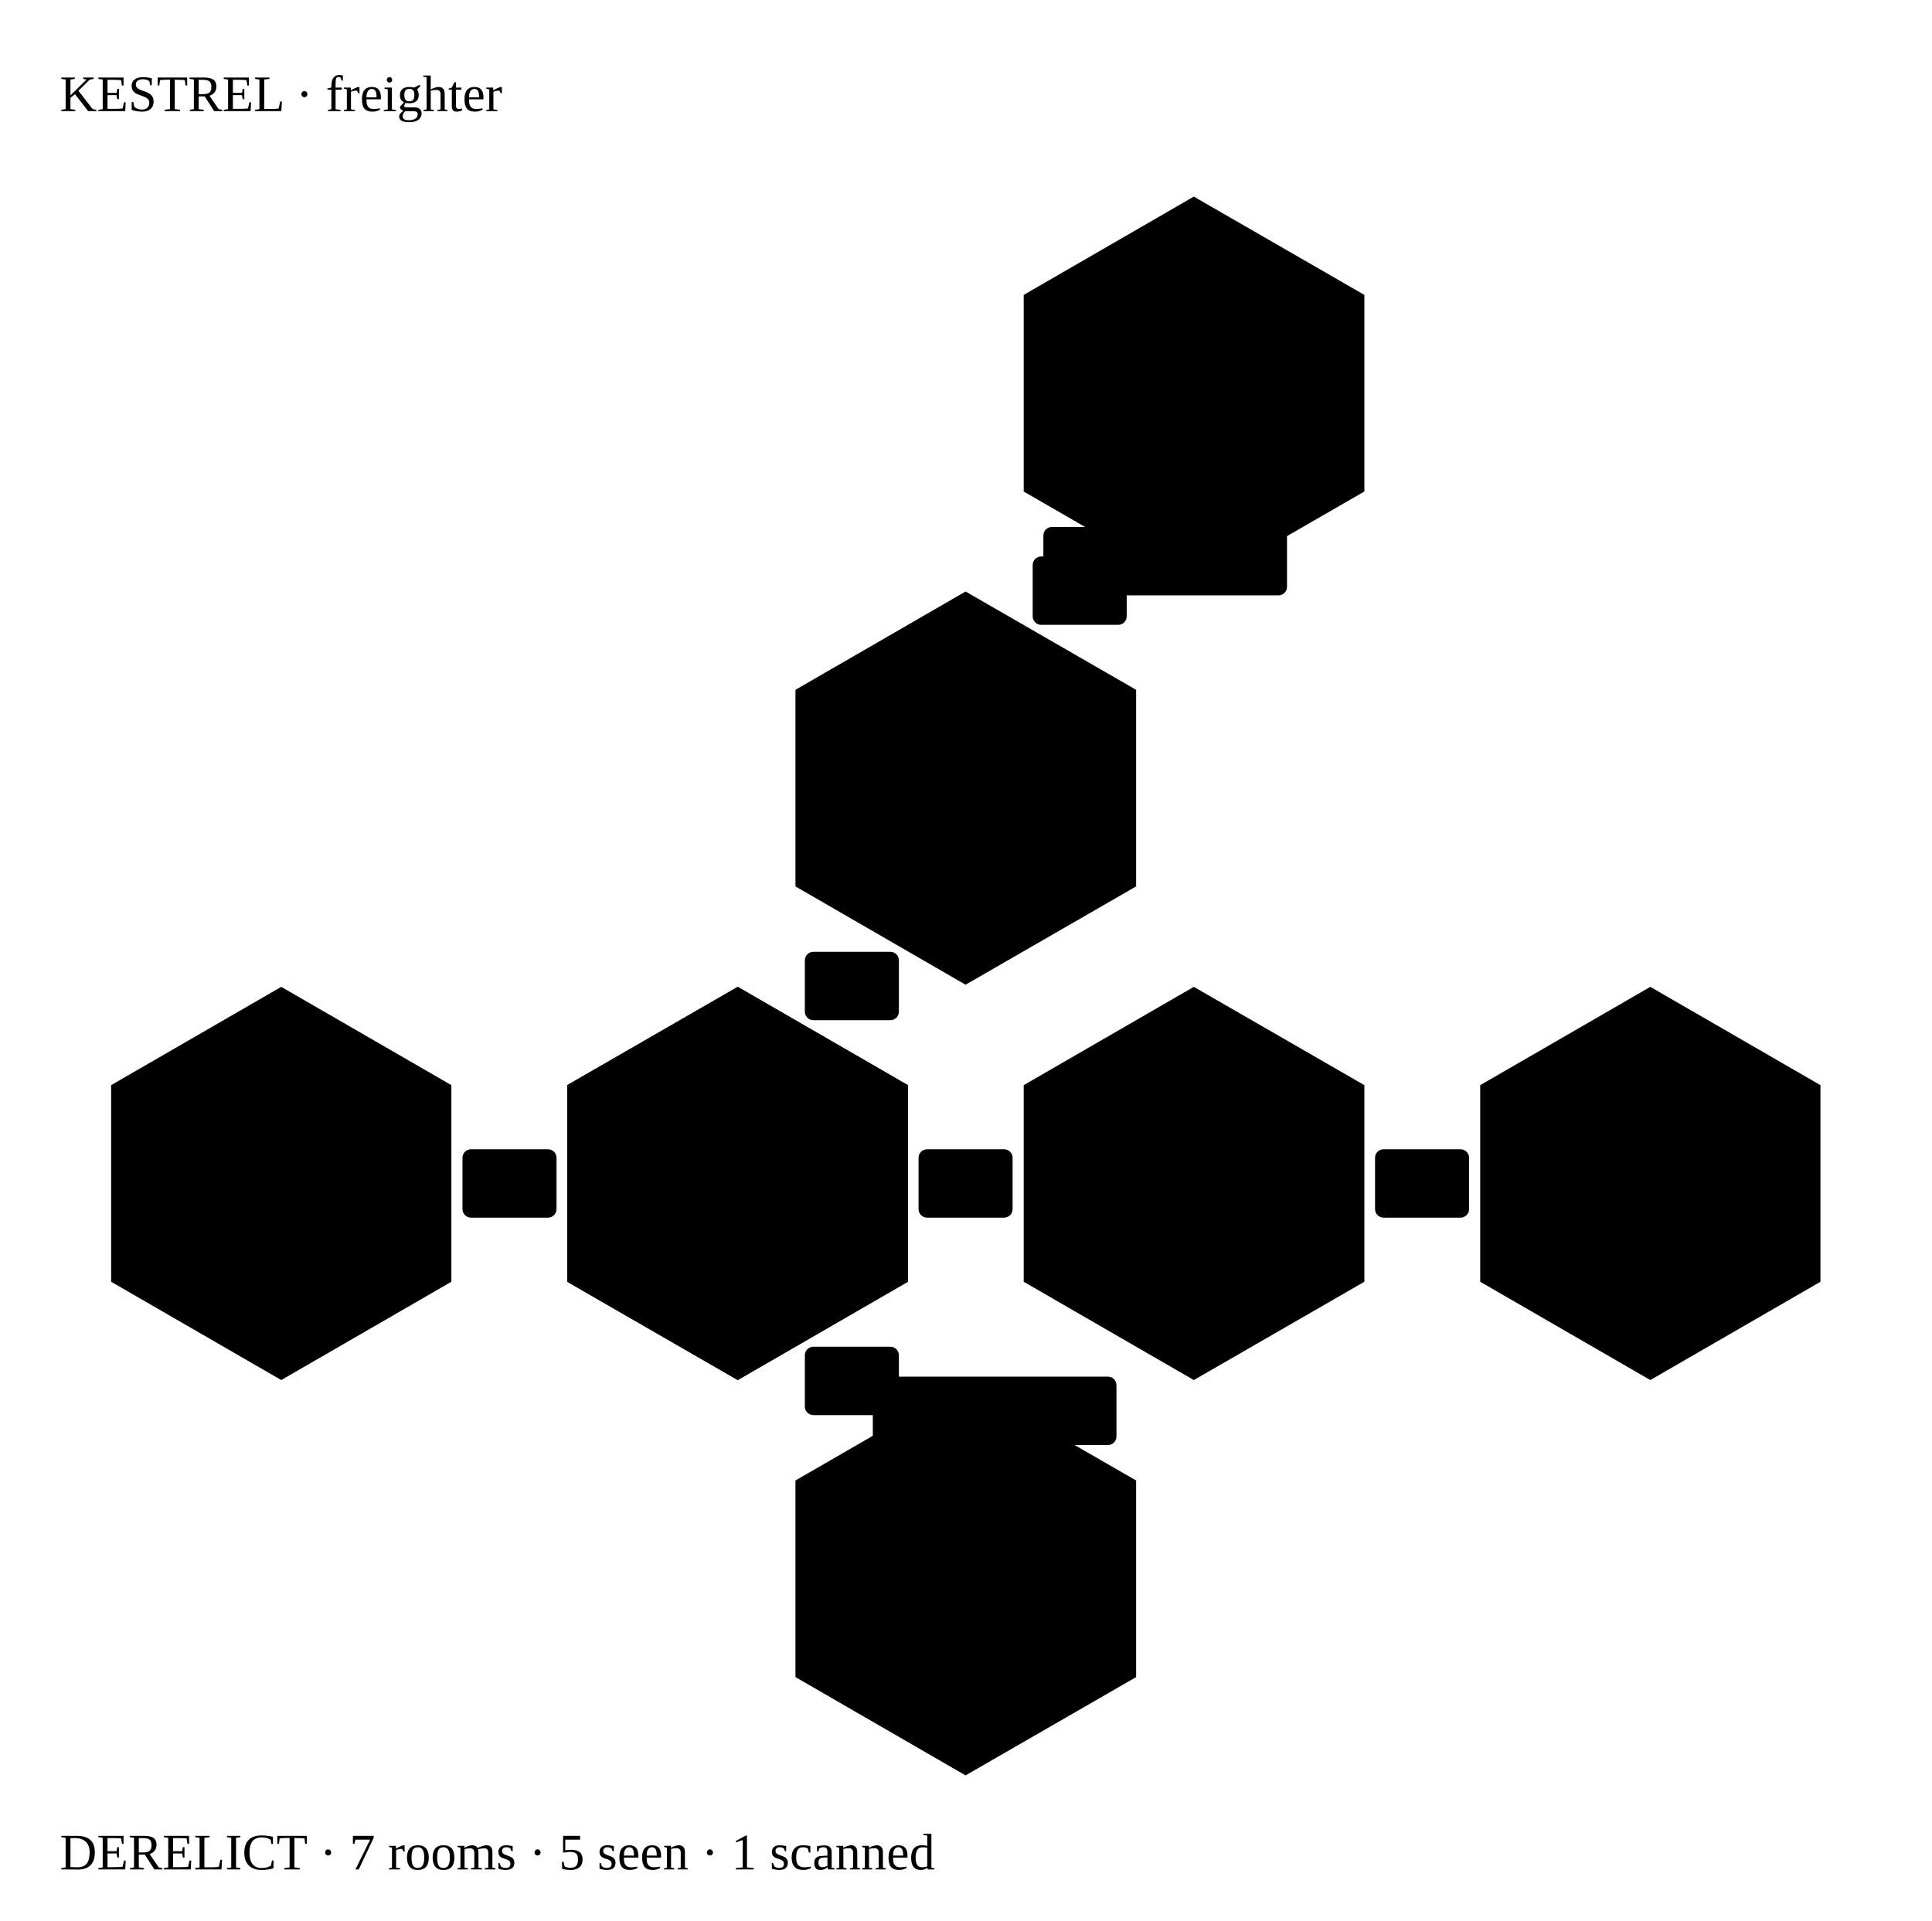
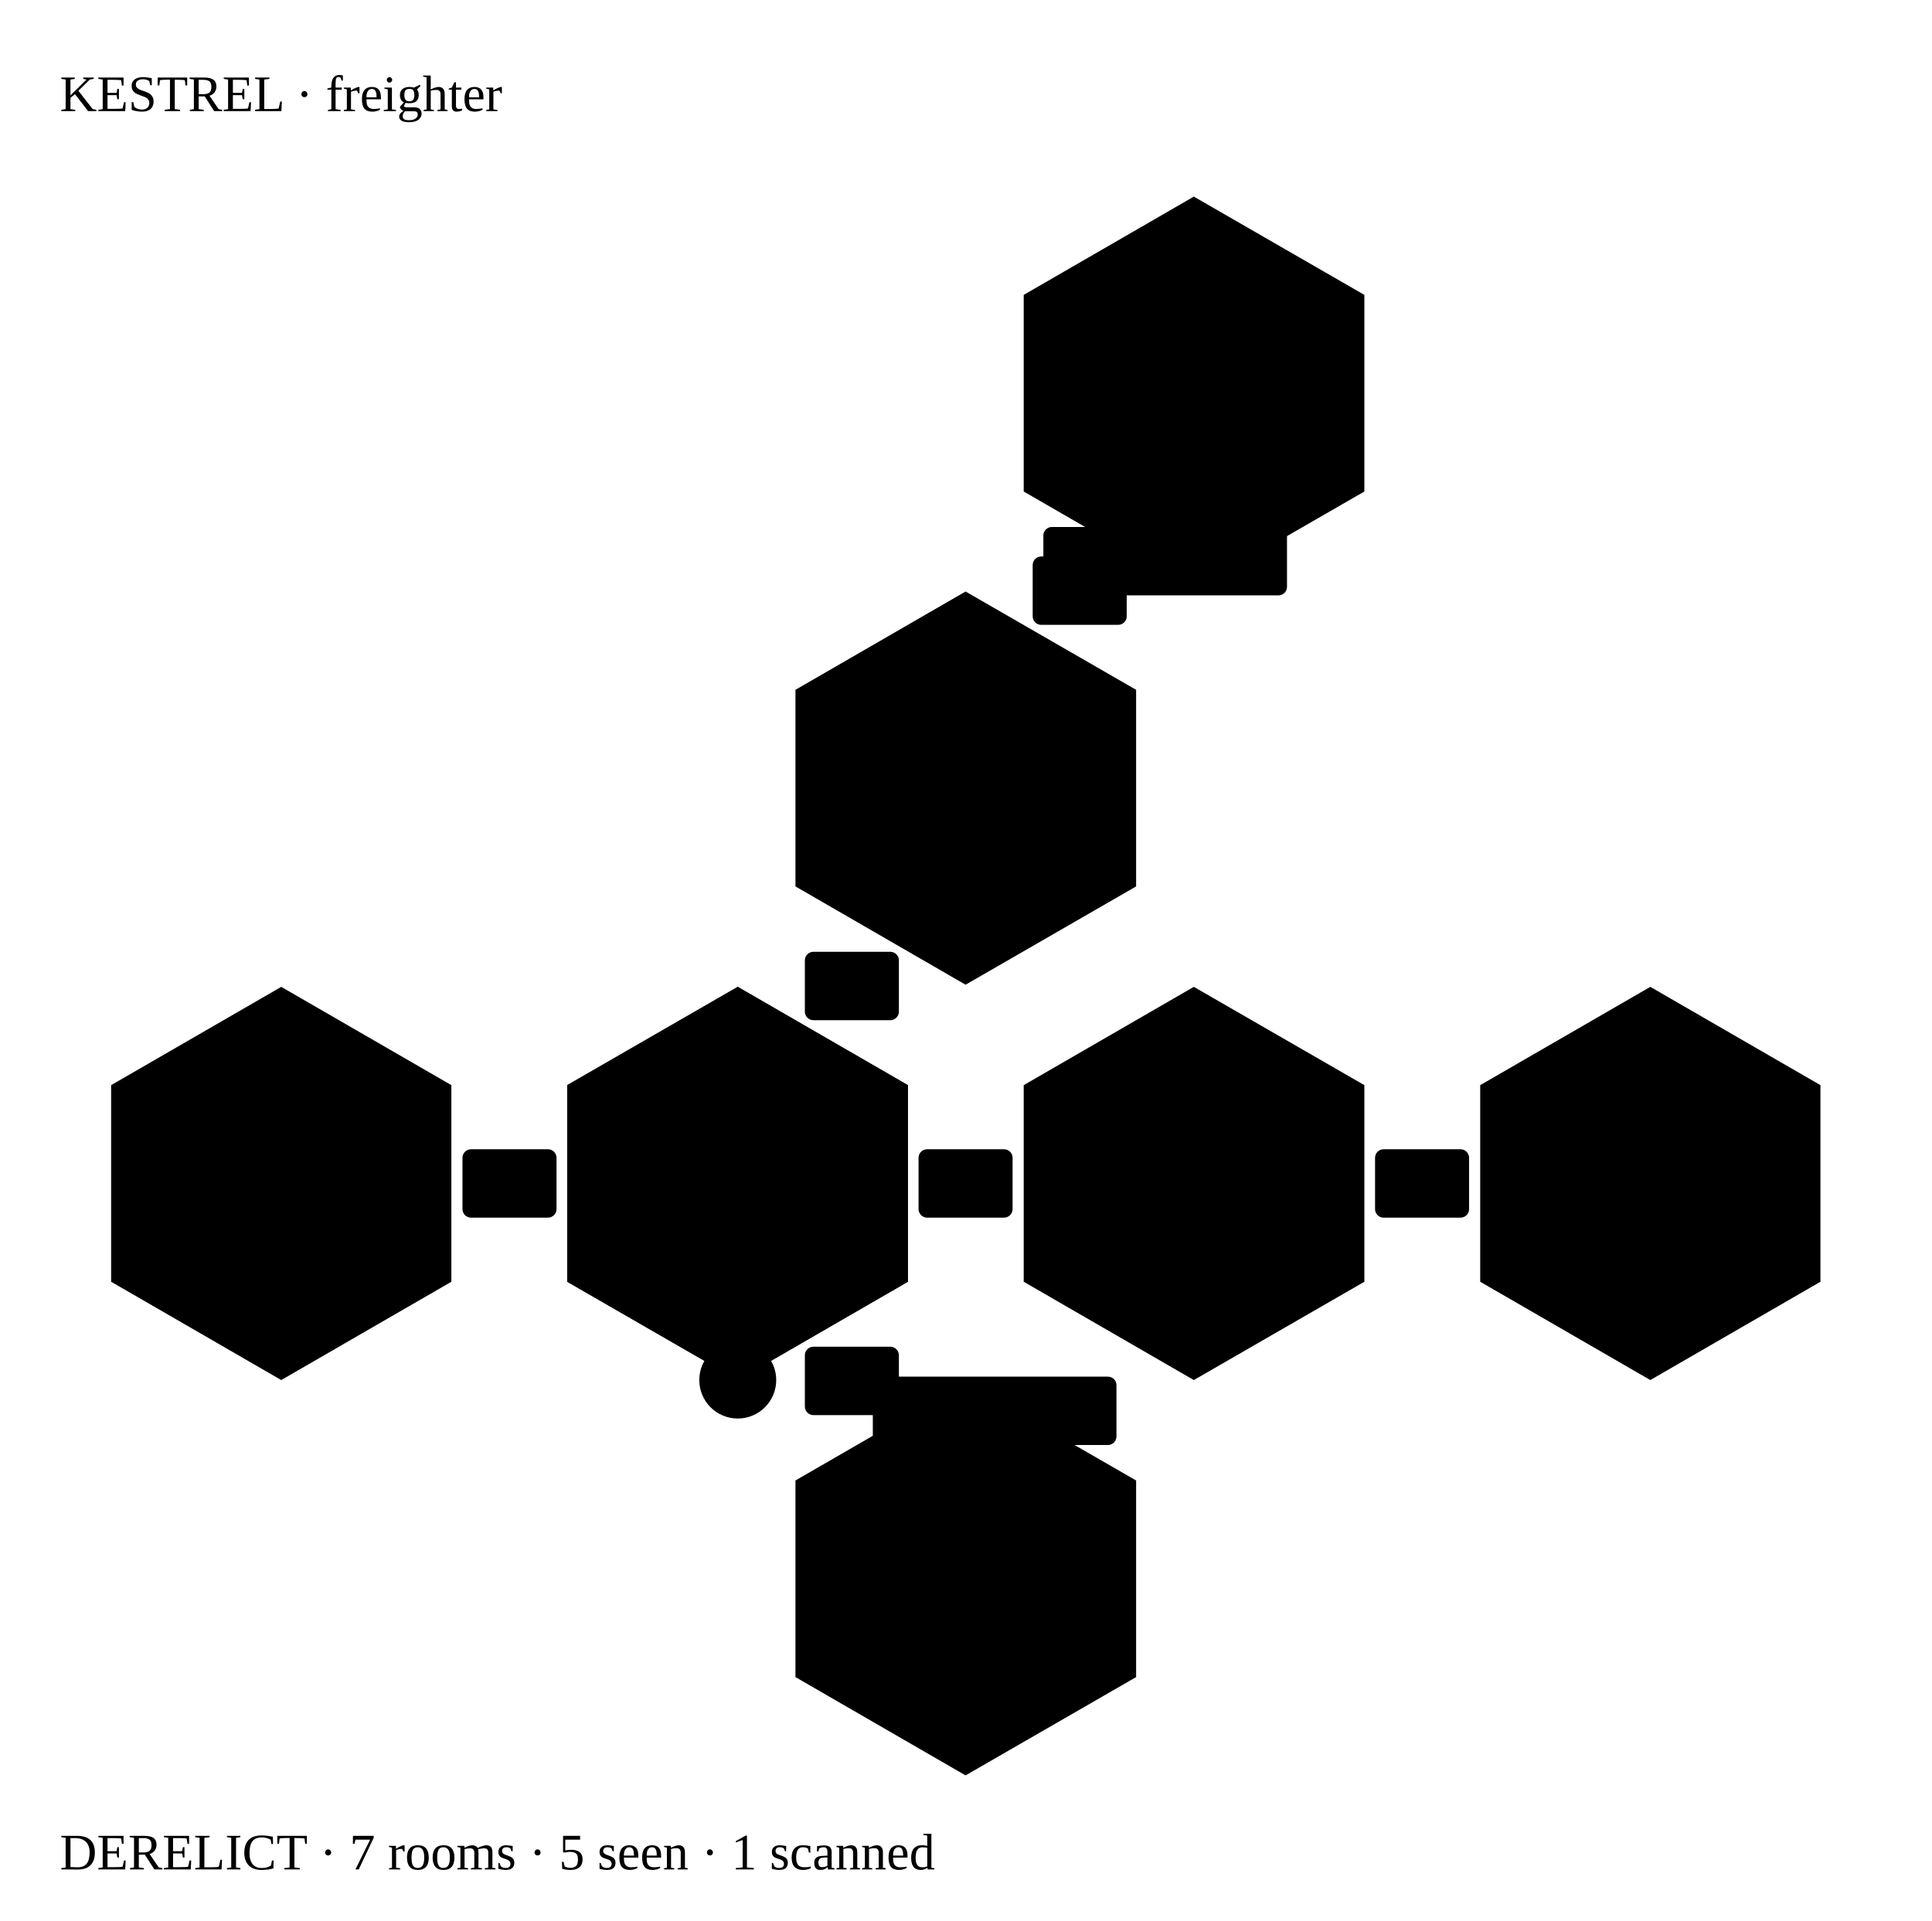
<svg class="schematic hexmap" viewBox="-65.8 -276.9 452 449.4" preserveAspectRatio="xMidYMid meet" role="img">
  <line class="duct is-open" x1="213.5" y1="-184.9" x2="160.1" y2="92.5" />
-   <line class="hall-wall is-open" x1="39.8" y1="0" x2="66.9" y2="0" />
-   <line class="door-wire is-open" x1="39.8" y1="0" x2="66.9" y2="0" />
-   <line class="hall-wall is-locked" x1="146.6" y1="0" x2="173.7" y2="0" />
-   <line class="door-wire is-locked" x1="146.6" y1="0" x2="173.7" y2="0" />
-   <line class="hall-wall is-open" x1="126.7" y1="-34.5" x2="140.2" y2="-58" />
-   <line class="door-wire is-open" x1="126.7" y1="-34.5" x2="140.2" y2="-58" />
-   <line class="hall-wall is-sealed" x1="253.4" y1="0" x2="280.5" y2="0" />
-   <line class="door-wire is-sealed" x1="253.4" y1="0" x2="280.5" y2="0" />
-   <line class="hall-wall is-open" x1="180.1" y1="-127" x2="193.6" y2="-150.4" />
-   <line class="door-wire is-open" x1="180.1" y1="-127" x2="193.6" y2="-150.4" />
-   <line class="hall-wall is-open" x1="140.2" y1="58" x2="126.7" y2="34.5" />
-   <line class="door-wire is-open" x1="140.2" y1="58" x2="126.7" y2="34.5" />
+   <line class="hall-wall is-open" data-door="1" x1="39.8" y1="0" x2="66.9" y2="0" />
+   <line class="door-wire is-open" data-door="1" x1="39.8" y1="0" x2="66.9" y2="0" />
+   <line class="hall-wall is-locked" data-door="2" x1="146.6" y1="0" x2="173.7" y2="0" />
+   <line class="door-wire is-locked" data-door="2" x1="146.6" y1="0" x2="173.7" y2="0" />
+   <line class="hall-wall is-open" data-door="3" x1="126.7" y1="-34.5" x2="140.2" y2="-58" />
+   <line class="door-wire is-open" data-door="3" x1="126.7" y1="-34.5" x2="140.2" y2="-58" />
+   <line class="hall-wall is-sealed" data-door="4" x1="253.4" y1="0" x2="280.5" y2="0" />
+   <line class="door-wire is-sealed" data-door="4" x1="253.4" y1="0" x2="280.5" y2="0" />
+   <line class="hall-wall is-open" data-door="5" x1="180.1" y1="-127" x2="193.6" y2="-150.4" />
+   <line class="door-wire is-open" data-door="5" x1="180.1" y1="-127" x2="193.6" y2="-150.4" />
+   <line class="hall-wall is-open" data-door="7" x1="140.2" y1="58" x2="126.7" y2="34.5" />
+   <line class="door-wire is-open" data-door="7" x1="140.2" y1="58" x2="126.7" y2="34.5" />
  <g class="room is-visible" data-room="0">
    <polygon class="room-box" points="0,-46 39.8,-23 39.8,23 0,46 -39.8,23 -39.8,-23" />
    <text class="room-name" x="0" y="-4" text-anchor="middle">DOCKING</text>
    <text class="room-id" x="0" y="12" text-anchor="middle">r1</text>
    <text class="glyph" x="0" y="26" text-anchor="middle">a1 %</text>
  </g>
  <g class="room is-current" data-room="1">
    <polygon class="room-halo" points="106.8,-46 146.6,-23 146.6,23 106.8,46 66.9,23 66.9,-23" />
    <polygon class="room-box" points="106.8,-46 146.6,-23 146.6,23 106.8,46 66.9,23 66.9,-23" />
    <text class="room-name" x="106.8" y="-4" text-anchor="middle">CARGO BAY</text>
    <text class="room-id" x="106.8" y="12" text-anchor="middle">r2</text>
  </g>
  <g class="room is-scanned" data-room="2">
    <polygon class="room-box" points="213.5,-46 253.4,-23 253.4,23 213.5,46 173.7,23 173.7,-23" />
    <text class="room-name" x="213.5" y="-4" text-anchor="middle">STORAGE</text>
    <text class="room-id" x="213.5" y="12" text-anchor="middle">r3</text>
  </g>
  <g class="room is-visible" data-room="3">
    <polygon class="room-box" points="160.1,-138.5 200,-115.5 200,-69.5 160.1,-46.5 120.3,-69.5 120.3,-115.5" />
    <text class="room-name" x="160.1" y="-96.5" text-anchor="middle">HAB BLOCK</text>
    <text class="room-id" x="160.1" y="-80.5" text-anchor="middle">r4</text>
  </g>
  <g class="room is-unknown" data-room="4">
    <polygon class="room-box" points="320.3,-46 360.1,-23 360.1,23 320.3,46 280.5,23 280.5,-23" />
    <text class="room-name" x="320.3" y="-4" text-anchor="middle">····</text>
    <text class="room-id" x="320.3" y="12" text-anchor="middle">r5</text>
  </g>
  <g class="room is-explored" data-room="5">
    <polygon class="room-box" points="213.5,-230.9 253.4,-207.9 253.4,-161.9 213.5,-138.9 173.7,-161.9 173.7,-207.9" />
    <text class="room-name" x="213.5" y="-188.9" text-anchor="middle">MESS</text>
    <text class="room-id" x="213.5" y="-172.9" text-anchor="middle">r6</text>
  </g>
  <g class="room is-visible" data-room="6">
    <polygon class="room-box" points="160.1,46.5 200,69.5 200,115.5 160.1,138.5 120.3,115.5 120.3,69.5" />
    <text class="room-name" x="160.1" y="88.5" text-anchor="middle">LAB</text>
    <text class="room-id" x="160.1" y="104.5" text-anchor="middle">r7</text>
  </g>
-   <g class="door is-open">
+   <g class="door is-open" data-door="1">
    <rect class="door-tag" x="42.4" y="-8" width="22" height="16" rx="2" />
    <text class="door-label" x="53.4" y="4" text-anchor="middle">d1</text>
  </g>
-   <g class="door is-locked">
+   <g class="door is-locked" data-door="2">
    <rect class="door-tag" x="149.1" y="-8" width="22" height="16" rx="2" />
    <text class="door-label" x="160.1" y="4" text-anchor="middle">d2</text>
  </g>
-   <g class="door is-open">
+   <g class="door is-open" data-door="3">
    <rect class="door-tag" x="122.5" y="-54.2" width="22" height="16" rx="2" />
    <text class="door-label" x="133.5" y="-42.2" text-anchor="middle">d3</text>
  </g>
-   <g class="door is-sealed">
+   <g class="door is-sealed" data-door="4">
    <rect class="door-tag" x="255.9" y="-8" width="22" height="16" rx="2" />
    <text class="door-label" x="266.9" y="4" text-anchor="middle">d4</text>
  </g>
-   <g class="door is-open">
+   <g class="door is-open" data-door="5">
    <rect class="door-tag" x="175.8" y="-146.7" width="22" height="16" rx="2" />
    <text class="door-label" x="186.8" y="-134.7" text-anchor="middle">d5</text>
  </g>
-   <g class="door is-open">
+   <g class="door is-open" data-door="7">
    <rect class="door-tag" x="122.5" y="38.2" width="22" height="16" rx="2" />
    <text class="door-label" x="133.5" y="50.2" text-anchor="middle">d7</text>
  </g>
-   <g class="door link is-open">
+   <g class="door link is-open" data-door="6">
    <rect class="door-tag" x="178.3" y="-153.6" width="57" height="16" rx="2" />
    <text class="door-label" x="206.8" y="-141.6" text-anchor="middle">d6 → r7</text>
  </g>
-   <g class="door link is-open">
+   <g class="door link is-open" data-door="6">
    <rect class="door-tag" x="138.4" y="45.2" width="57" height="16" rx="2" />
    <text class="door-label" x="166.9" y="57.2" text-anchor="middle">d6 → r6</text>
+   </g>
+   <g class="drone-mark" transform="translate(106.8,46)">
+     <circle class="drone-disc" cx="0" cy="0" r="9" />
+     <polygon class="drone-core" points="-4,0 0,-4 4,0 0,4" />
  </g>
  <text class="banner" x="-51.8" y="-250.9">KESTREL · freighter</text>
  <text class="ship-line" x="-51.8" y="160.5">DERELICT · 7 rooms · 5 seen · 1 scanned</text>
</svg>
